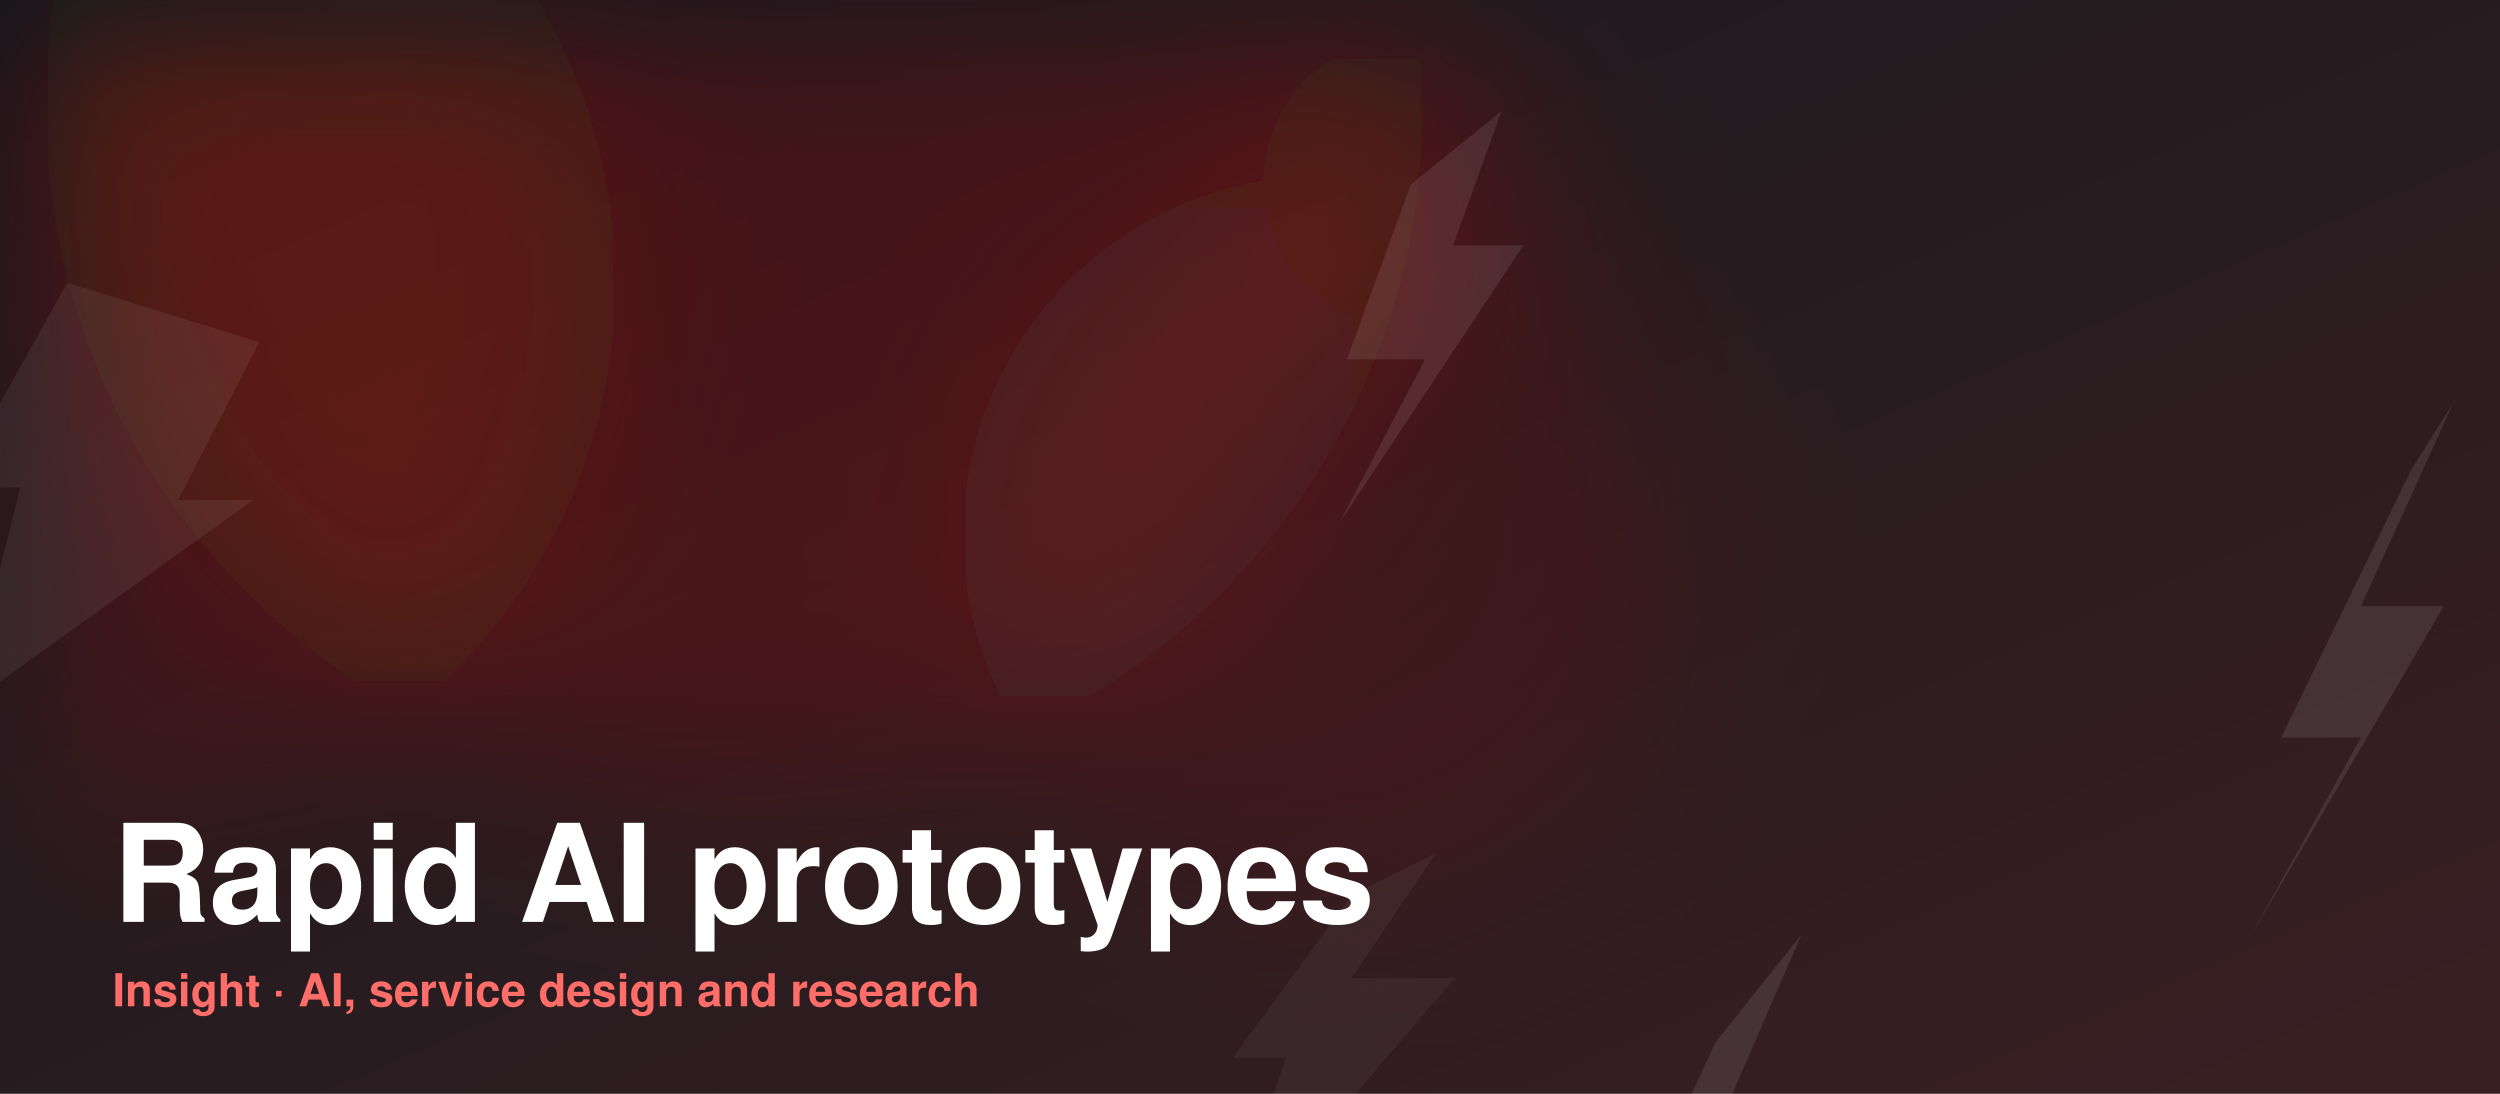
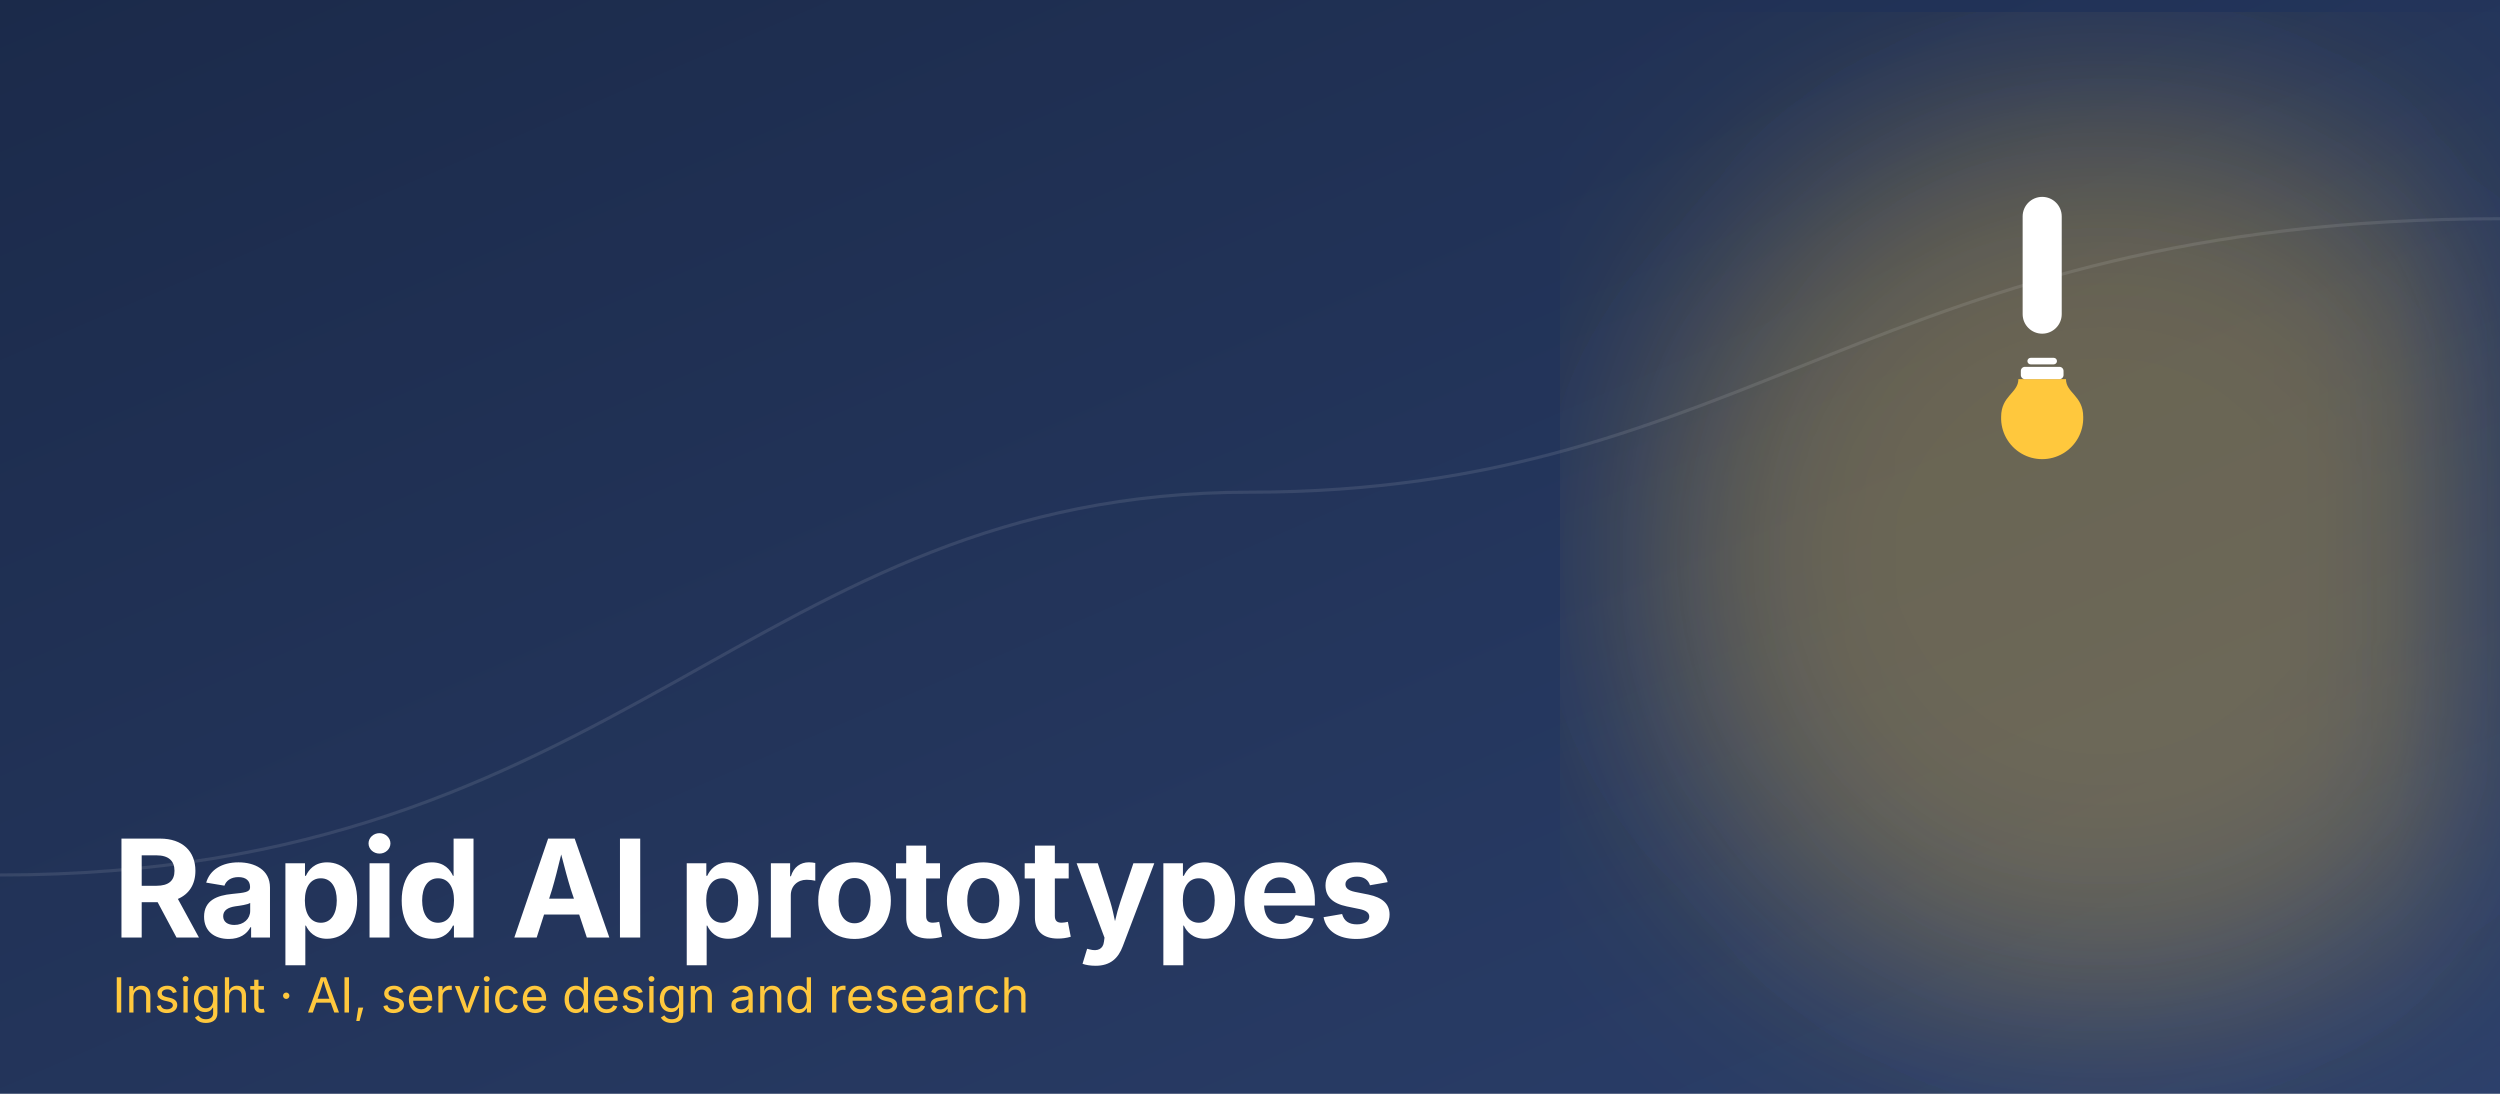
<svg xmlns="http://www.w3.org/2000/svg" width="1600" height="700" viewBox="0 0 1600 700">
  <defs>
    <linearGradient id="g" x1="0" y1="0" x2="1" y2="1">
-       <stop offset="0" stop-color="#14181D" />
-       <stop offset="1" stop-color="#3a1f22" />
+       <stop offset="0" stop-color="#1B2A4A" />
+       <stop offset="1" stop-color="#2B3F6B" />
    </linearGradient>
    <filter id="b">
-       <feGaussianBlur stdDeviation="60" />
+       <feGaussianBlur stdDeviation="70" />
    </filter>
  </defs>
  <rect width="1600" height="700" fill="url(#g)" />
  <g filter="url(#b)">
-     <circle cx="903" cy="118" r="94" fill="#E4130E" opacity="0.126" />
-     <circle cx="43" cy="181" r="350" fill="#E4130E" opacity="0.149" />
-     <circle cx="847" cy="343" r="230" fill="#E4130E" opacity="0.110" />
-     <circle cx="470" cy="68" r="440" fill="#E4130E" opacity="0.188" />
+     <circle cx="1347" cy="356" r="290" fill="#FFC83D" opacity=".32" />
  </g>
-   <path d="M1543 301 l-83 171 h51 l-71 128 l124 -212 h-53 l59 -130 z" fill="#fff" opacity="0.094" />
-   <path d="M1098 667 l-74 159 h52 l-38 82 l132 -188 h-70 l53 -122 z" fill="#fff" opacity="0.096" />
-   <path d="M865 573 l-76 104 h34 l-43 125 l151 -176 h-66 l54 -80 z" fill="#fff" opacity="0.043" />
-   <path d="M903 118 l-41 112 h50 l-55 105 l118 -178 h-45 l31 -86 z" fill="#fff" opacity="0.093" />
-   <path d="M43 181 l-73 131 h43 l-35 140 l184 -132 h-48 l52 -101 z" fill="#fff" opacity="0.069" />
-   <g font-family="Manrope, Helvetica, Arial, sans-serif" fill="#fff">
-     <text x="72" y="590" font-size="87" font-weight="800" letter-spacing="-1">Rapid AI prototypes</text>
-     <text x="72" y="644" font-size="29" font-weight="600" fill="#ff6d69">Insight · AI, service design and research</text>
+   <g stroke="#fff" stroke-opacity=".10" stroke-width="2" fill="none">
+     <path d="M0 560 C 400 560 480 315 800 315 S 1200 140 1600 140" />
+   </g>
+   <g transform="translate(1307 126) scale(2.19) translate(-358.92 0)">
+     <rect x="353.21" y="0" width="11.42" height="39.98" rx="5.71" fill="#fff" />
+     <path d="M351.96 53.26 c0 4.08 -5.04 4.80 -5.04 11.04 a12.00 12.00 0 1 0 23.99 0 c0 -6.24 -5.04 -6.96 -5.04 -11.04z" fill="#FFC83D" />
+     <rect x="352.68" y="49.67" width="12.48" height="3.60" rx="1.20" fill="#fff" />
+     <rect x="354.60" y="47.03" width="8.64" height="1.92" rx="0.96" fill="#fff" />
+   </g>
+   <g font-family="Helvetica Neue, Inter, Arial, sans-serif" fill="#fff">
+     <text x="72" y="600" font-size="87" font-weight="700" letter-spacing="-1">Rapid AI prototypes</text>
+     <text x="72" y="648" font-size="31" fill="#FFC83D">Insight · AI, service design and research</text>
  </g>
</svg>
